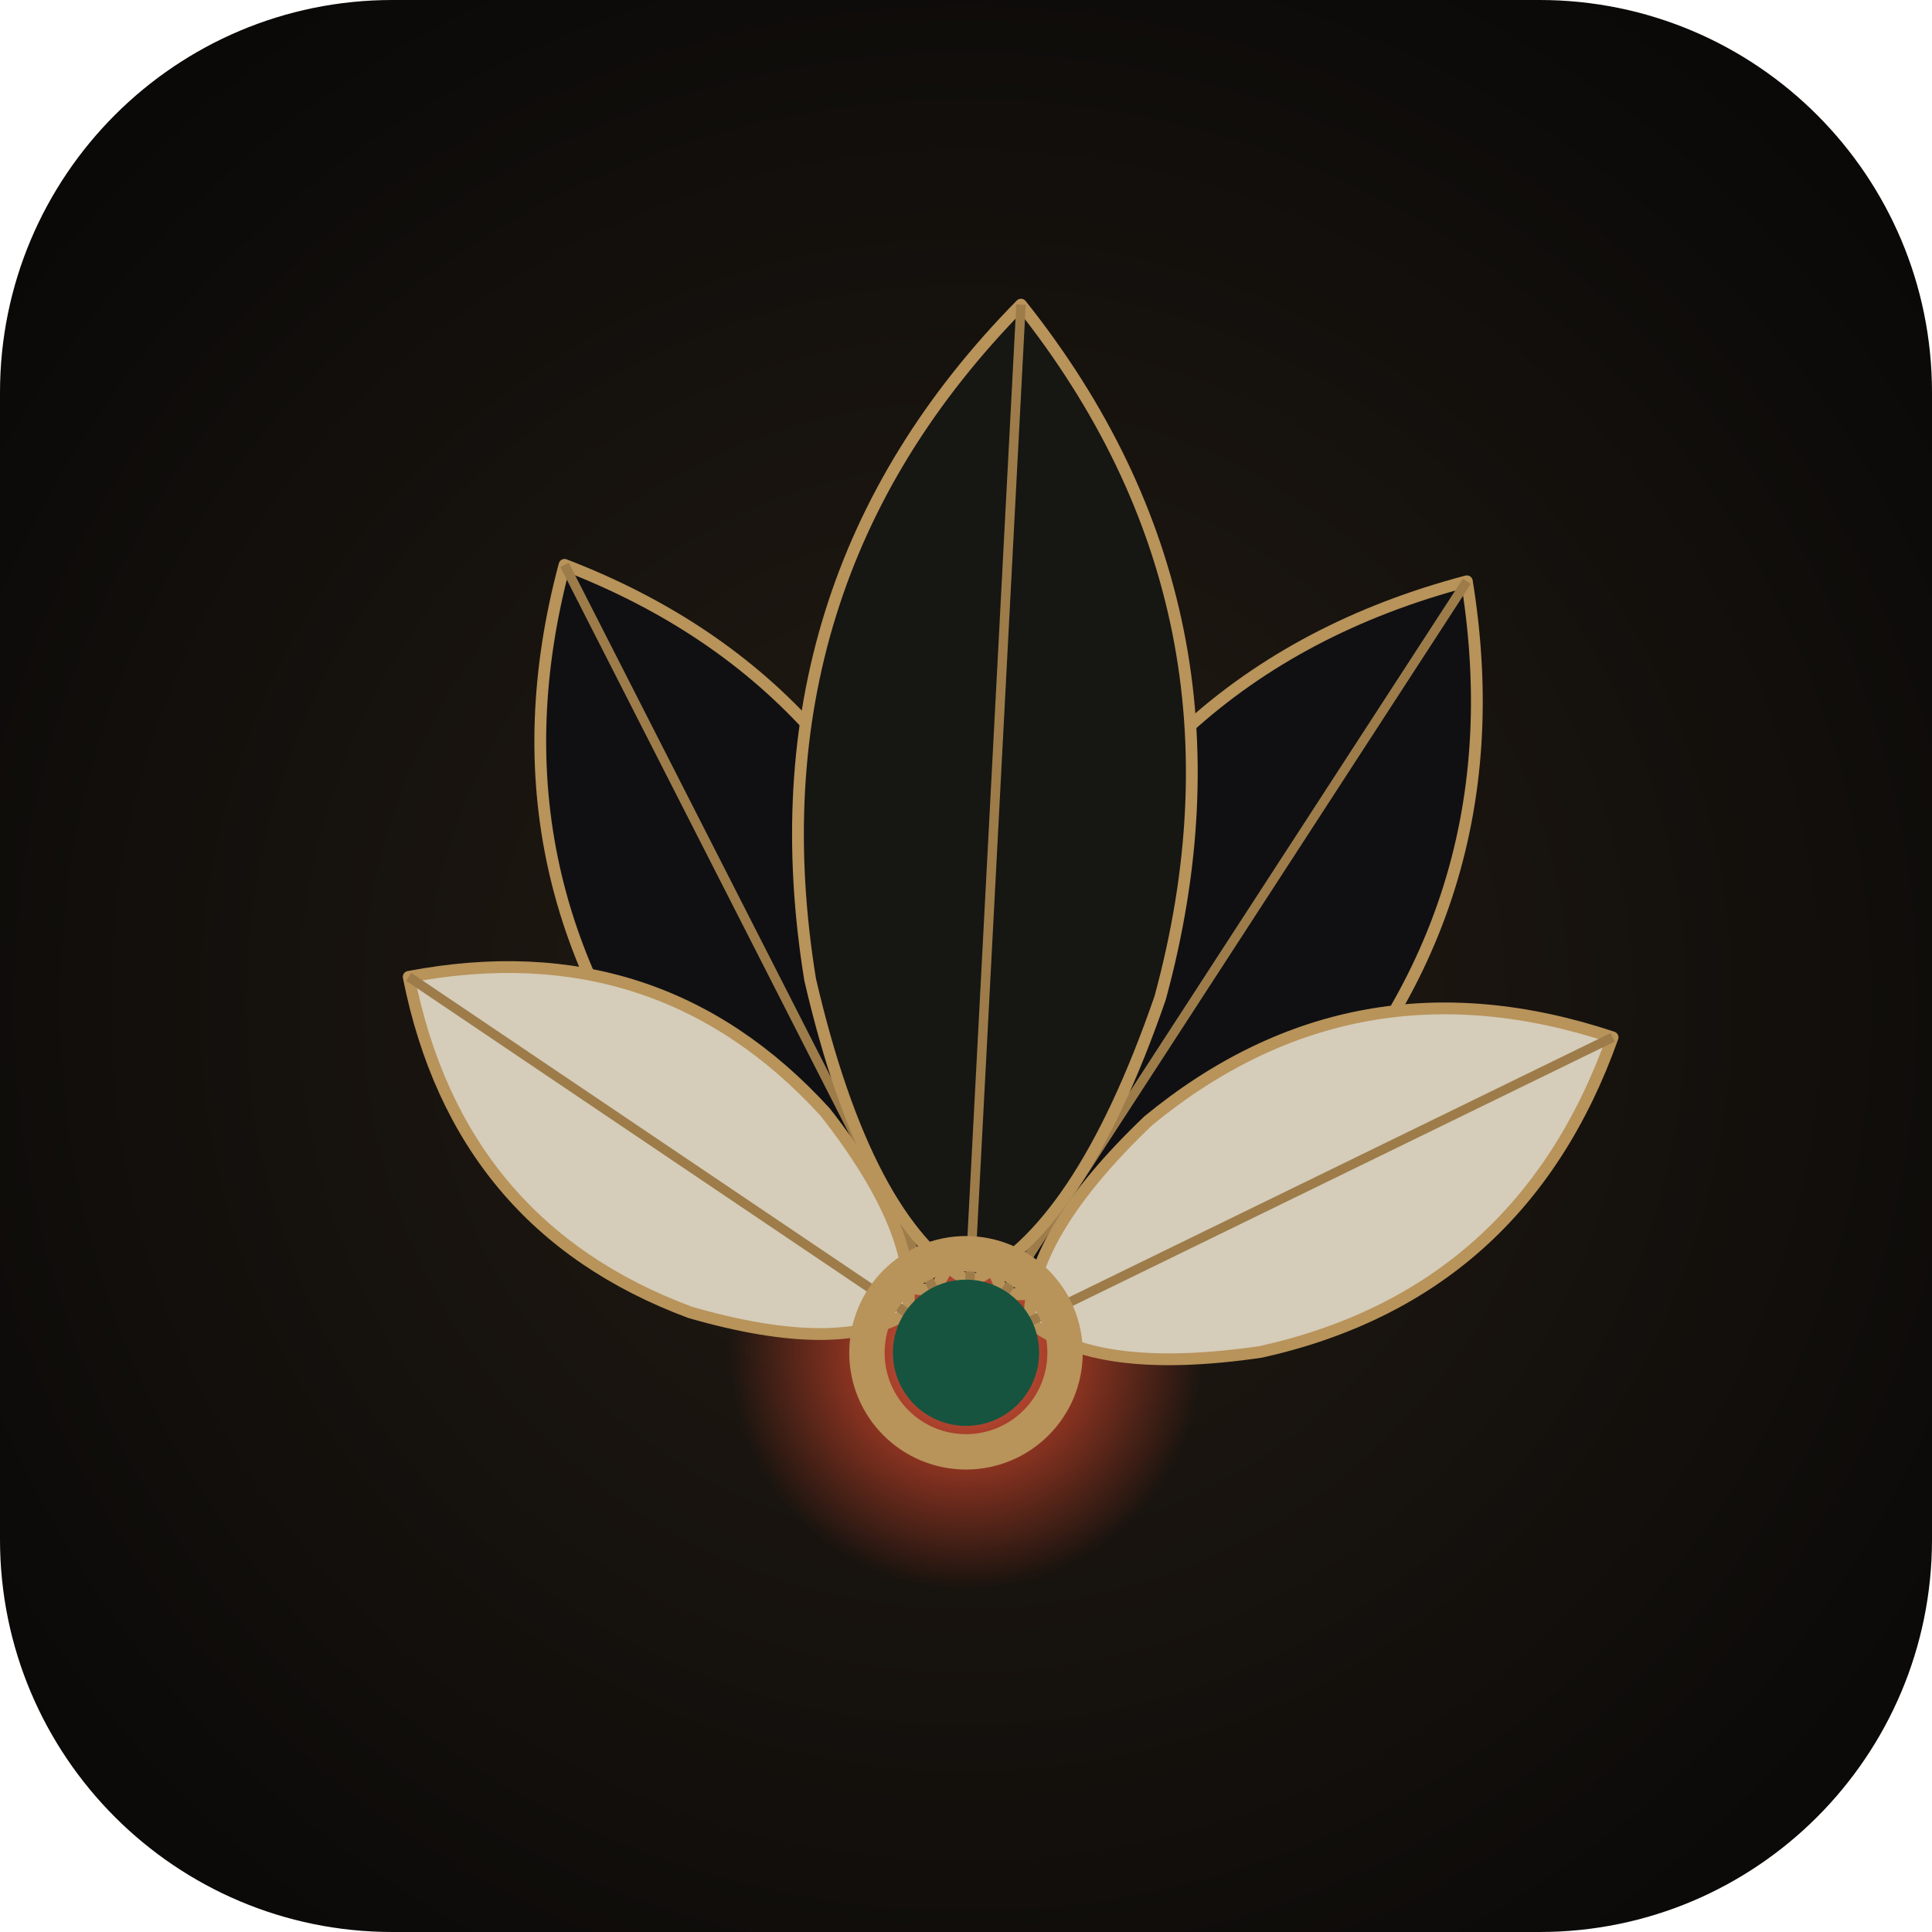
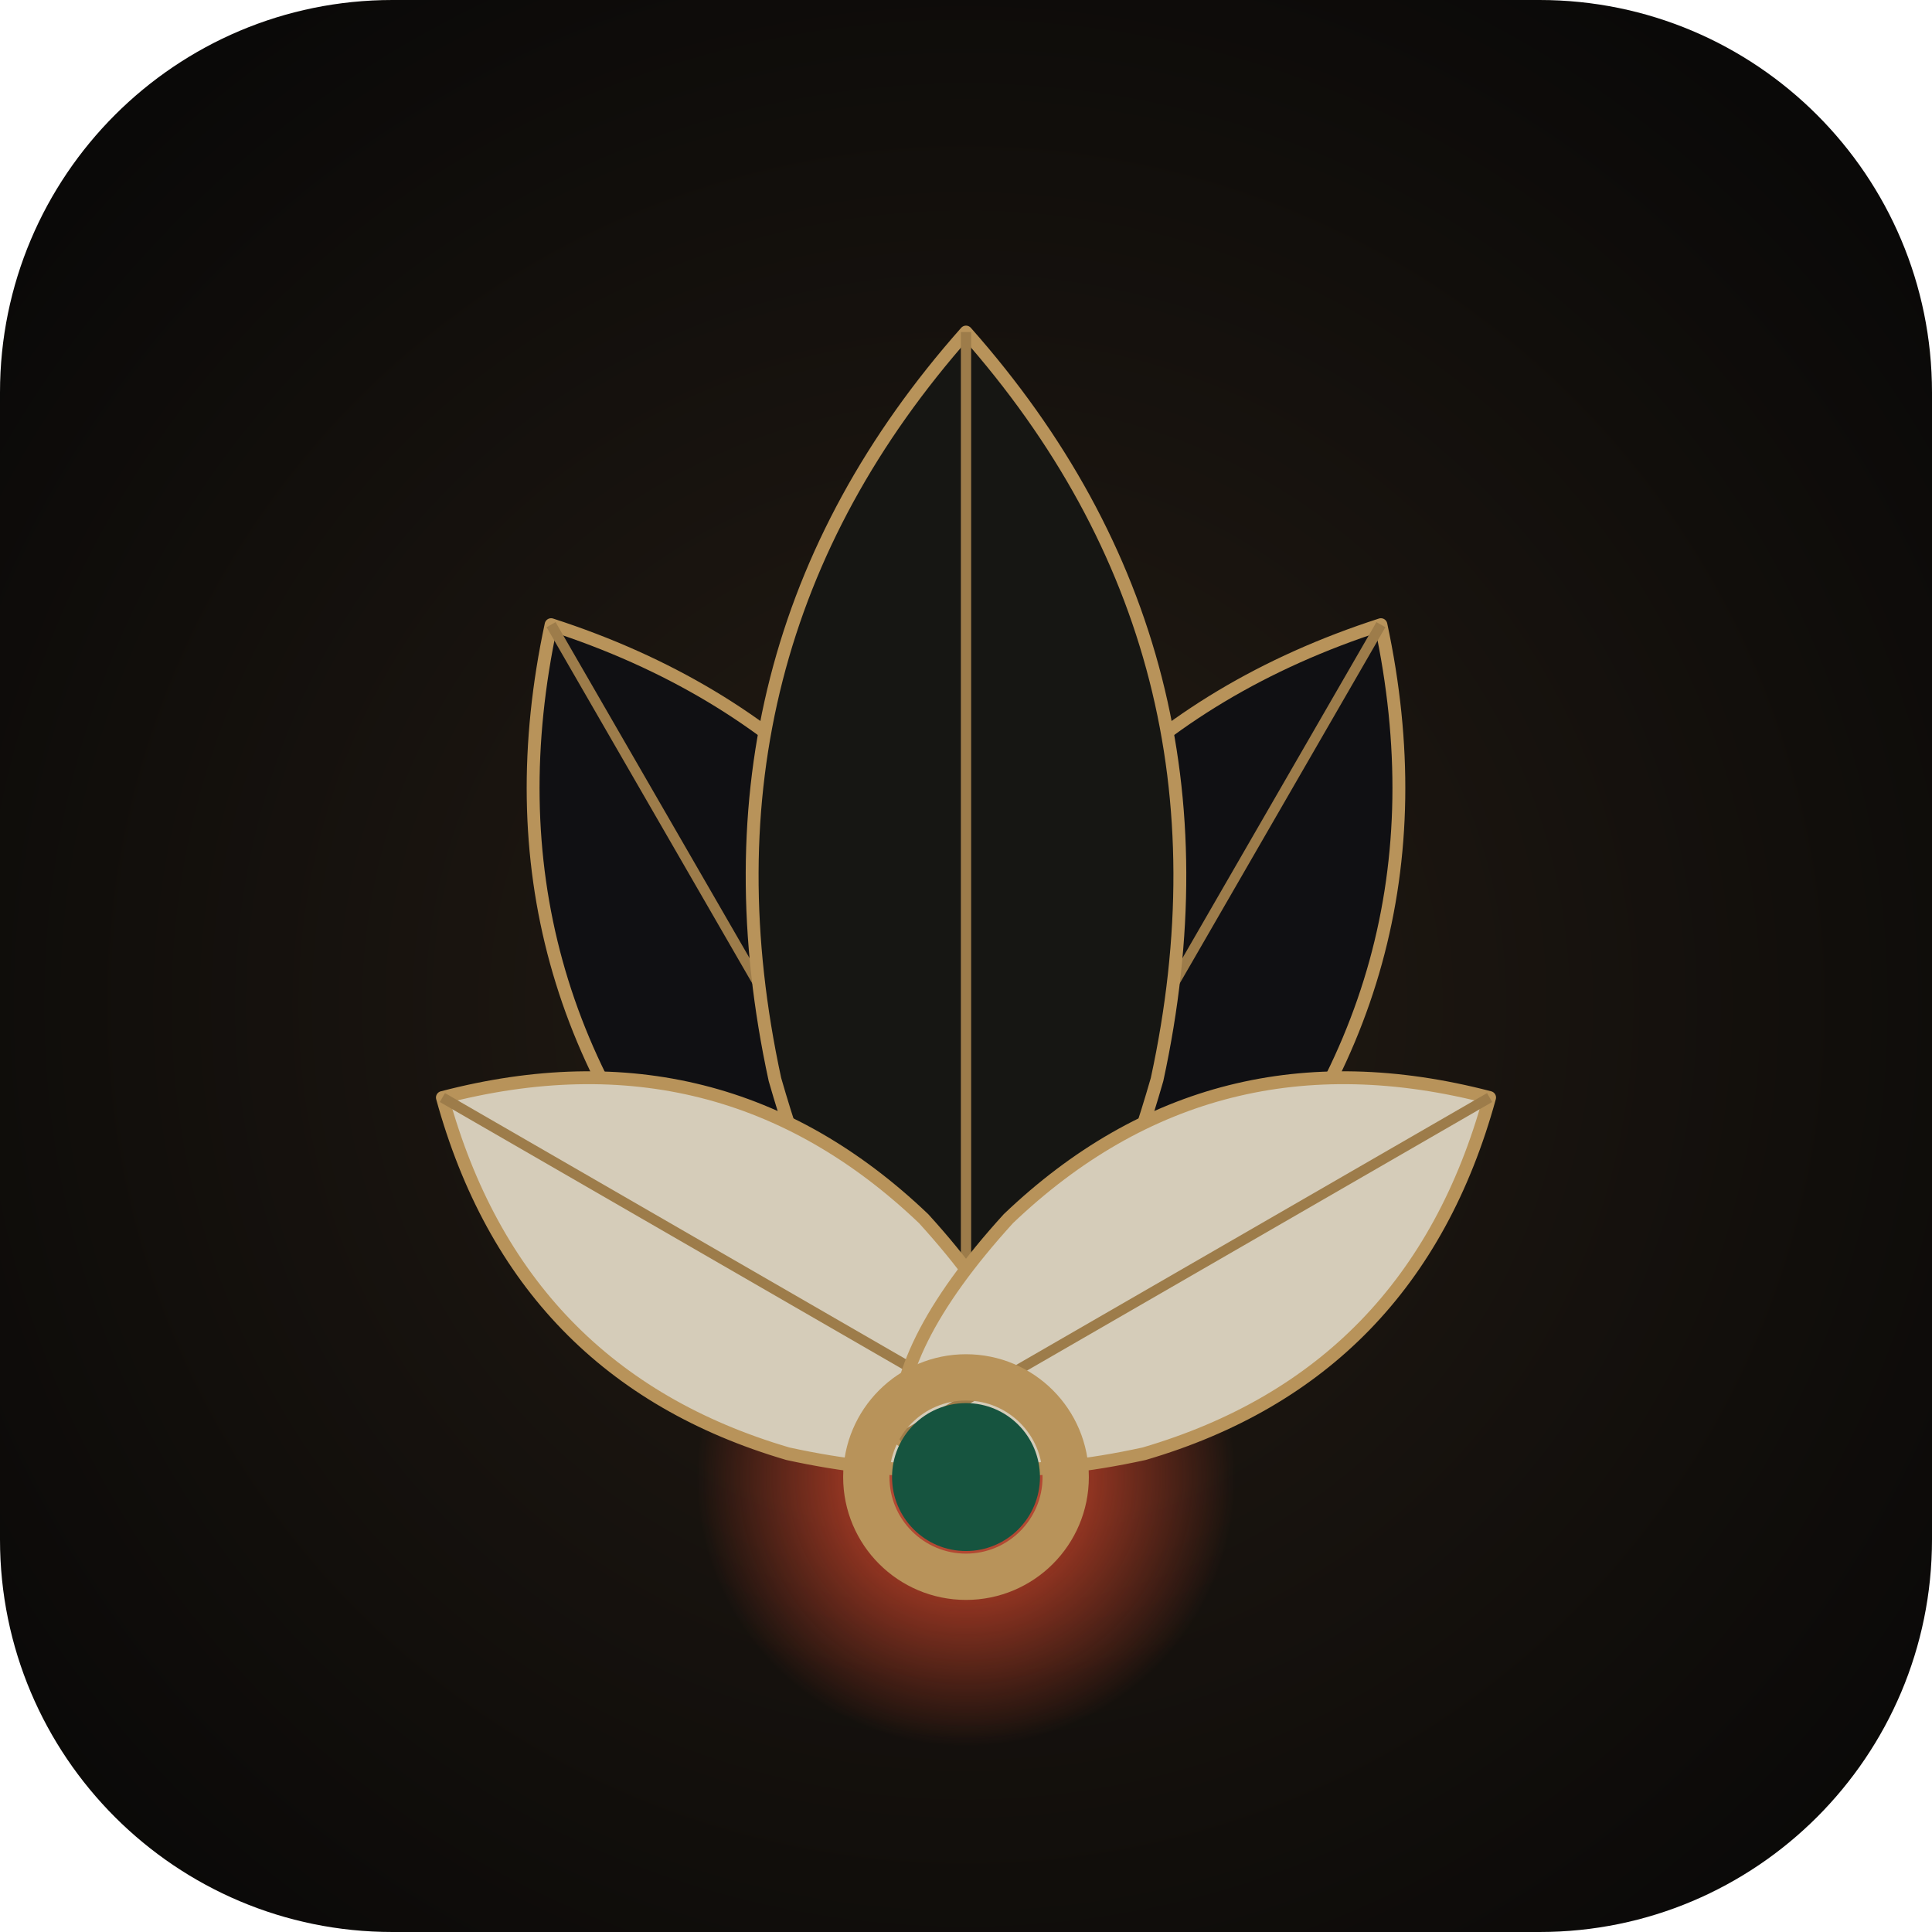
<svg xmlns="http://www.w3.org/2000/svg" viewBox="0 0 512 512" role="img" aria-label="Nimanto">
  <defs>
    <radialGradient id="umber" cx="50%" cy="52%" r="62%">
      <stop offset="0" stop-color="#241C14" />
      <stop offset="1" stop-color="#0A0908" />
    </radialGradient>
    <radialGradient id="light" cx="50%" cy="50%" r="50%">
      <stop offset="0" stop-color="#E8785F" />
      <stop offset=".4" stop-color="#D6472C" stop-opacity=".7" />
      <stop offset="1" stop-color="#D6472C" stop-opacity="0" />
    </radialGradient>
  </defs>
  <rect width="512" height="512" rx="104" fill="url(#umber)" />
-   <g transform="translate(56 46) scale(6.25)" fill="none" stroke-linejoin="round">
-     <circle cx="32" cy="50" r="10" fill="url(#light)" />
-     <g transform="translate(33.63 47.48) rotate(33)">
-       <path d="M0 -36.00 Q9.80 -25.20 6.60 -10.80 Q4.00 -1.98 0 0 Q-4.00 -1.98 -6.60 -10.80 Q-9.80 -25.20 0 -36.00 Z" fill="#101013" stroke="#B8935A" stroke-width=".5" />
-       <path d="M0 0 L0 -36.00" stroke="#9D7C4A" stroke-width=".4" />
+   <g stroke-linejoin="round">
+     <circle cx="256" cy="391.44" r="71.6" fill="url(#light)" />
+     <g transform="translate(266.23 373.71) rotate(-30)">
+       <path d="M0 -240.37 Q65.12 -168.26 43.81 -72.11 Q26.59 -13.3 0 0 Q-26.59 -13.3 -43.81 -72.11 Q-65.12 -168.26 0 -240.37 Z" fill="#101013" stroke="#B8935A" stroke-width="3.41" />
+       <path d="M0 0 L0 -240.37" stroke="#9D7C4A" stroke-width="2.73" fill="none" />
    </g>
-     <g transform="translate(30.64 47.33) rotate(-27)">
-       <path d="M0 -34.50 Q9.31 -24.15 6.27 -10.35 Q3.80 -1.90 0 0 Q-3.80 -1.90 -6.27 -10.35 Q-9.31 -24.15 0 -34.50 Z" fill="#101013" stroke="#B8935A" stroke-width=".5" />
-       <path d="M0 0 L0 -34.50" stroke="#9D7C4A" stroke-width=".4" />
+     <g transform="translate(245.77 373.71) rotate(30)">
+       <path d="M0 -240.37 Q65.12 -168.26 43.81 -72.11 Q26.59 -13.3 0 0 Q-26.59 -13.3 -43.81 -72.11 Q-65.12 -168.26 0 -240.37 Z" fill="#101013" stroke="#B8935A" stroke-width="3.41" />
+       <path d="M0 0 L0 -240.37" stroke="#9D7C4A" stroke-width="2.73" fill="none" />
    </g>
-     <g transform="translate(32.16 47.00) rotate(3)">
-       <path d="M0 -41.50 Q11.03 -29.05 7.43 -12.45 Q4.50 -2.28 0 0 Q-4.50 -2.28 -7.43 -12.45 Q-11.03 -29.05 0 -41.50 Z" fill="#161613" stroke="#B8935A" stroke-width=".5" />
-       <path d="M0 0 L0 -41.50" stroke="#9D7C4A" stroke-width=".4" />
+     <g transform="translate(256 370.98) rotate(0)">
+       <path d="M0 -282.98 Q75.18 -198.09 50.63 -84.89 Q30.68 -15.51 0 0 Q-30.68 -15.51 -50.63 -84.89 Q-75.18 -198.09 0 -282.98 Z" fill="#161613" stroke="#B8935A" stroke-width="3.41" />
+       <path d="M0 0 L0 -282.98" stroke="#9D7C4A" stroke-width="2.73" fill="none" />
    </g>
-     <g transform="translate(34.70 48.68) rotate(64)">
-       <path d="M0 -27.50 Q8.08 -19.25 5.45 -8.25 Q3.30 -1.51 0 0 Q-3.30 -1.51 -5.45 -8.25 Q-8.08 -19.25 0 -27.50 Z" fill="#D5CCB9" stroke="#B8935A" stroke-width=".5" />
-       <path d="M0 0 L0 -27.50" stroke="#9D7C4A" stroke-width=".4" />
+     <g transform="translate(273.73 381.21) rotate(-60)">
+       <path d="M0 -180.7 Q53.53 -126.49 35.97 -54.21 Q21.82 -9.89 0 0 Q-21.82 -9.89 -35.97 -54.21 Q-53.53 -126.49 0 -180.7 Z" fill="#D5CCB9" stroke="#B8935A" stroke-width="3.41" />
+       <path d="M0 0 L0 -180.7" stroke="#9D7C4A" stroke-width="2.73" fill="none" />
    </g>
-     <g transform="translate(29.51 48.32) rotate(-56)">
-       <path d="M0 -25.50 Q7.59 -17.85 5.12 -7.65 Q3.10 -1.40 0 0 Q-3.10 -1.40 -5.12 -7.65 Q-7.59 -17.85 0 -25.50 Z" fill="#D5CCB9" stroke="#B8935A" stroke-width=".5" />
-       <path d="M0 0 L0 -25.50" stroke="#9D7C4A" stroke-width=".4" />
+     <g transform="translate(238.27 381.21) rotate(60)">
+       <path d="M0 -180.7 Q53.53 -126.49 35.97 -54.21 Q21.82 -9.89 0 0 Q-21.82 -9.89 -35.97 -54.21 Q-53.53 -126.49 0 -180.7 Z" fill="#D5CCB9" stroke="#B8935A" stroke-width="3.41" />
+       <path d="M0 0 L0 -180.7" stroke="#9D7C4A" stroke-width="2.73" fill="none" />
    </g>
-     <circle cx="32" cy="50" r="3.1" fill="#16543F" />
-     <circle cx="32" cy="50" r="4.2" stroke="#B8935A" stroke-width="1.5" />
+     <circle cx="256" cy="391.44" r="19.6" fill="#16543F" />
+     <circle cx="256" cy="391.44" r="26.42" stroke="#B8935A" stroke-width="12.27" fill="none" />
  </g>
</svg>
